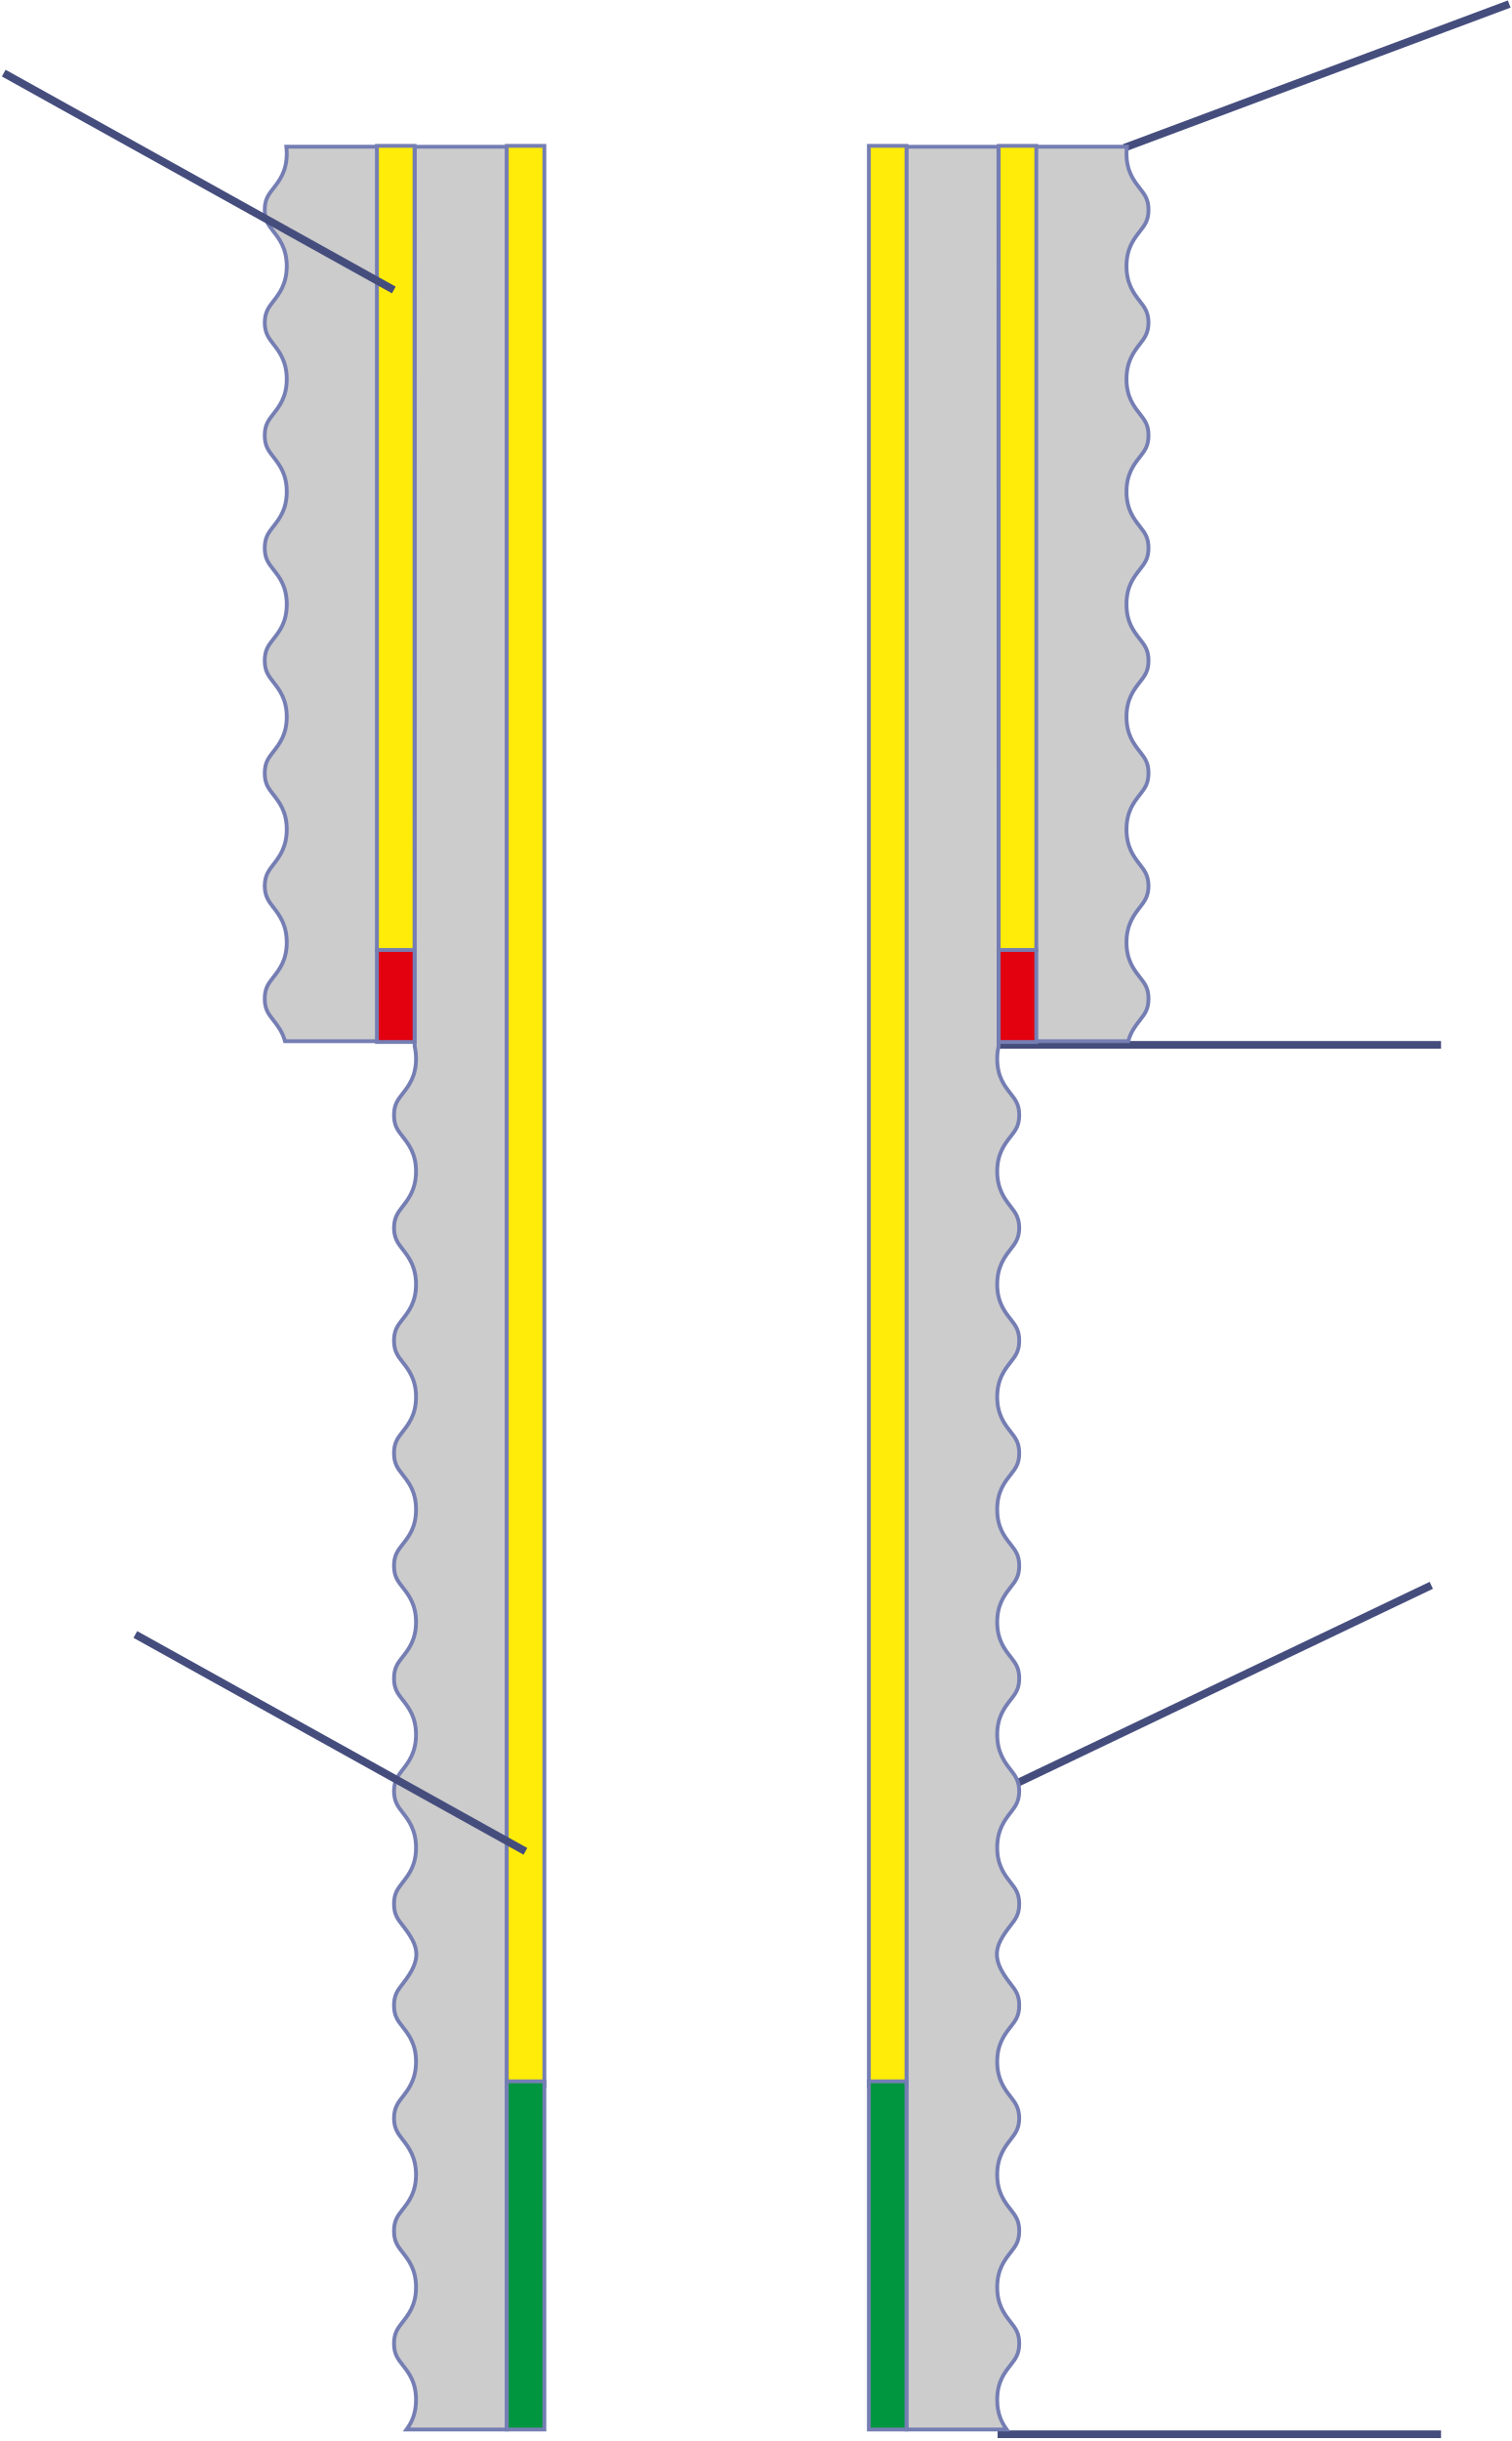
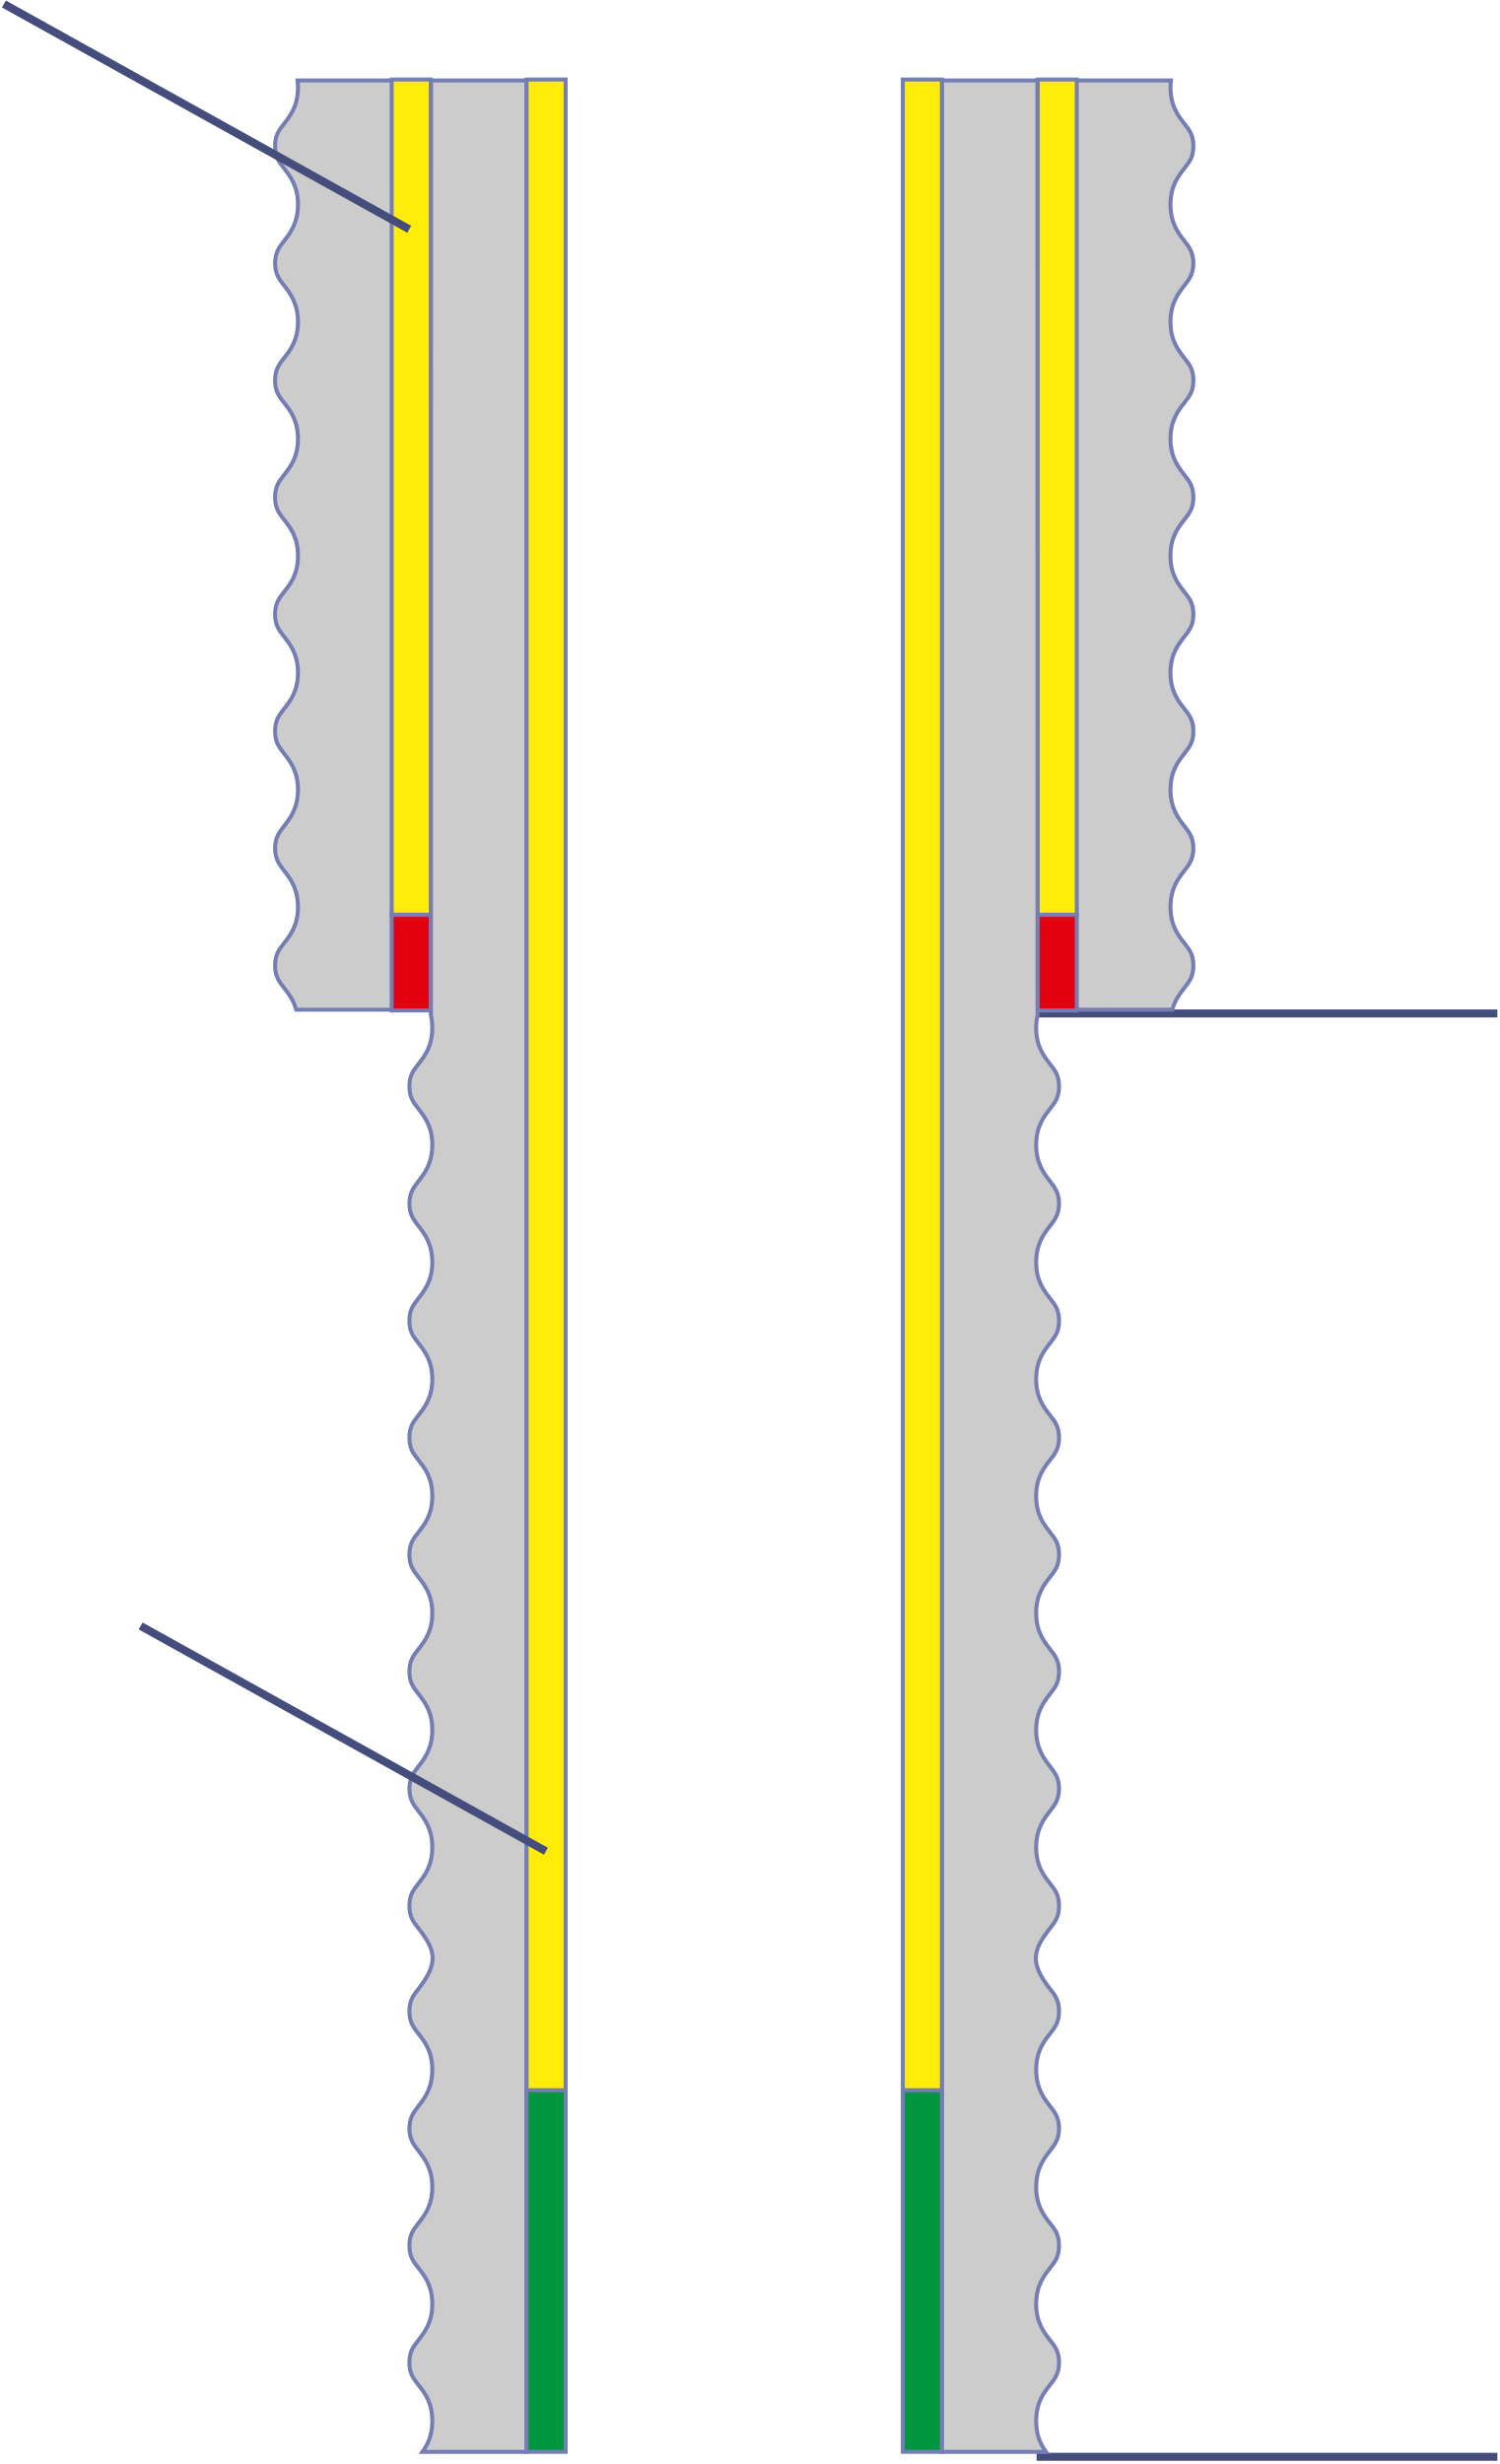
- <svg xmlns="http://www.w3.org/2000/svg" width="394" height="636" viewBox="0 0 394 636" fill="none">
-   <path d="M260 272.241H375.574" stroke="#454D7D" stroke-width="2" stroke-miterlimit="22.926" />
-   <path d="M293 38.511L393.334 1.05" stroke="#454D7D" stroke-width="2" stroke-miterlimit="22.926" />
-   <path d="M260 467.019L373.034 413.051" stroke="#454D7D" stroke-width="2" stroke-miterlimit="22.926" />
-   <path d="M260 634.241H375.574" stroke="#454D7D" stroke-width="2" stroke-miterlimit="22.926" />
-   <path fill-rule="evenodd" clip-rule="evenodd" d="M98.387 38.225V271.284H74.283C73.62 268.845 72.345 267.216 71.257 265.826C69.948 264.15 69 262.94 69 260.216C69 257.491 69.948 256.281 71.257 254.605C72.808 252.626 74.737 250.159 74.737 245.553C74.737 240.949 72.808 238.401 71.257 236.421C69.967 234.773 69.029 233.481 69 230.854V230.803C69.029 228.175 69.967 226.884 71.257 225.236C72.808 223.256 74.737 220.707 74.737 216.102C74.737 211.497 72.808 209.031 71.257 207.052C69.948 205.376 69 204.166 69 201.442C69 198.716 69.948 197.507 71.257 195.832C72.808 193.85 74.737 191.386 74.737 186.78C74.737 182.173 72.808 179.709 71.257 177.728C69.948 176.053 69 174.844 69 172.117C69 169.392 69.948 168.181 71.257 166.507C72.808 164.524 74.737 162.139 74.737 157.455V157.44C74.737 152.756 72.808 150.371 71.257 148.389C69.948 146.715 69 145.504 69 142.778C69 140.052 69.948 138.843 71.257 137.167C72.808 135.186 74.737 132.722 74.737 128.116C74.737 123.509 72.808 121.046 71.257 119.064C69.948 117.388 69 116.179 69 113.453C69 110.729 69.948 109.518 71.257 107.843C72.808 105.864 74.737 103.398 74.737 98.793C74.737 94.187 72.808 91.64 71.257 89.659C69.967 88.012 69.029 86.72 69 84.093V84.041C69.029 81.413 69.967 80.123 71.257 78.474C72.808 76.494 74.737 73.946 74.737 69.342C74.737 64.736 72.808 62.27 71.257 60.29C69.948 58.615 69 57.404 69 54.68C69 51.955 69.948 50.745 71.257 49.07C72.808 47.088 74.737 44.624 74.737 40.018C74.737 39.381 74.7 38.785 74.632 38.225H98.387Z" fill="#CCCCCC" />
-   <path d="M98.387 38.225V271.284H74.283C73.62 268.845 72.345 267.216 71.257 265.826C69.948 264.15 69 262.94 69 260.216C69 257.491 69.948 256.281 71.257 254.605C72.808 252.626 74.737 250.159 74.737 245.553C74.737 240.949 72.808 238.401 71.257 236.421C69.967 234.773 69.029 233.481 69 230.854V230.803C69.029 228.175 69.967 226.884 71.257 225.236C72.808 223.256 74.737 220.707 74.737 216.102C74.737 211.497 72.808 209.031 71.257 207.052C69.948 205.376 69 204.166 69 201.442C69 198.716 69.948 197.507 71.257 195.832C72.808 193.85 74.737 191.386 74.737 186.78C74.737 182.173 72.808 179.709 71.257 177.728C69.948 176.053 69 174.844 69 172.117C69 169.392 69.948 168.181 71.257 166.507C72.808 164.524 74.737 162.139 74.737 157.455V157.44C74.737 152.756 72.808 150.371 71.257 148.389C69.948 146.715 69 145.504 69 142.778C69 140.052 69.948 138.843 71.257 137.167C72.808 135.186 74.737 132.722 74.737 128.116C74.737 123.509 72.808 121.046 71.257 119.064C69.948 117.388 69 116.179 69 113.453C69 110.729 69.948 109.518 71.257 107.843C72.808 105.864 74.737 103.398 74.737 98.793C74.737 94.187 72.808 91.64 71.257 89.659C69.967 88.012 69.029 86.72 69 84.093V84.041C69.029 81.413 69.967 80.123 71.257 78.474C72.808 76.494 74.737 73.946 74.737 69.342C74.737 64.736 72.808 62.27 71.257 60.29C69.948 58.615 69 57.404 69 54.68C69 51.955 69.948 50.745 71.257 49.07C72.808 47.088 74.737 44.624 74.737 40.018C74.737 39.381 74.7 38.785 74.632 38.225H98.387Z" stroke="#757EB3" stroke-miterlimit="22.926" />
-   <path fill-rule="evenodd" clip-rule="evenodd" d="M132.08 38.228V504.636V507.141V633.006H105.958C107.227 631.241 108.43 628.975 108.43 625.277V625.262C108.43 620.578 106.501 618.193 104.951 616.211C103.641 614.537 102.693 613.326 102.693 610.6C102.693 607.874 103.641 606.664 104.951 604.989C106.501 603.008 108.43 600.544 108.43 595.937C108.43 591.331 106.501 588.868 104.951 586.886C103.641 585.211 102.693 584.001 102.693 581.275C102.693 578.551 103.641 577.341 104.951 575.666C106.501 573.686 108.43 571.22 108.43 566.614C108.43 562.009 106.501 559.462 104.951 557.482C103.661 555.834 102.722 554.542 102.693 551.915V551.863C102.722 549.235 103.661 547.944 104.951 546.296C106.501 544.316 108.43 541.768 108.43 537.164C108.43 532.558 106.501 530.091 104.951 528.112C103.641 526.437 102.693 525.226 102.693 522.502C102.693 519.777 103.641 518.566 104.951 516.891C110.062 510.358 109.324 507.273 104.951 501.682C103.641 500.007 102.693 498.796 102.693 496.072C102.693 493.347 103.641 492.137 104.951 490.462C106.501 488.482 108.43 486.016 108.43 481.41C108.43 476.806 106.501 474.258 104.951 472.277C103.661 470.63 102.722 469.338 102.693 466.711V466.659C102.722 464.032 103.661 462.741 104.951 461.092C106.501 459.112 108.43 456.564 108.43 451.959C108.43 447.354 106.501 444.888 104.951 442.908C103.641 441.233 102.693 440.022 102.693 437.298C102.693 434.573 103.641 433.363 104.951 431.688C106.501 429.707 108.43 427.243 108.43 422.637C108.43 418.03 106.501 415.566 104.951 413.585C103.641 411.91 102.693 410.7 102.693 407.973C102.693 405.248 103.641 404.037 104.951 402.363C106.501 400.381 108.43 397.996 108.43 393.311V393.297C108.43 388.613 106.501 386.228 104.951 384.246C103.641 382.571 102.693 381.361 102.693 378.635C102.693 375.908 103.641 374.699 104.951 373.023C106.501 371.042 108.43 368.579 108.43 363.972C108.43 359.365 106.501 356.902 104.951 354.921C103.641 353.245 102.693 352.036 102.693 349.31C102.693 346.586 103.641 345.375 104.951 343.7C106.501 341.721 108.43 339.255 108.43 334.649C108.43 330.044 106.501 327.496 104.951 325.516C103.661 323.869 102.722 322.576 102.693 319.949V319.897C102.722 317.27 103.661 315.979 104.951 314.33C106.501 312.35 108.43 309.803 108.43 305.198C108.43 300.592 106.501 298.126 104.951 296.146C103.641 294.472 102.693 293.261 102.693 290.536C102.693 287.812 103.641 286.601 104.951 284.926C106.501 282.944 108.43 280.481 108.43 275.874C108.43 274.669 108.298 273.611 108.075 272.67L108.106 38.228H132.08Z" fill="#CCCCCC" />
-   <path d="M132.08 38.228V504.636V507.141V633.006H105.958C107.227 631.241 108.43 628.975 108.43 625.277V625.262C108.43 620.578 106.501 618.193 104.951 616.211C103.641 614.537 102.693 613.326 102.693 610.6C102.693 607.874 103.641 606.664 104.951 604.989C106.501 603.008 108.43 600.544 108.43 595.937C108.43 591.331 106.501 588.868 104.951 586.886C103.641 585.211 102.693 584.001 102.693 581.275C102.693 578.551 103.641 577.341 104.951 575.666C106.501 573.686 108.43 571.22 108.43 566.614C108.43 562.009 106.501 559.462 104.951 557.482C103.661 555.834 102.722 554.542 102.693 551.915V551.863C102.722 549.235 103.661 547.944 104.951 546.296C106.501 544.316 108.43 541.768 108.43 537.164C108.43 532.558 106.501 530.091 104.951 528.112C103.641 526.437 102.693 525.226 102.693 522.502C102.693 519.777 103.641 518.566 104.951 516.891C110.062 510.358 109.324 507.273 104.951 501.682C103.641 500.007 102.693 498.796 102.693 496.072C102.693 493.347 103.641 492.137 104.951 490.462C106.501 488.482 108.43 486.016 108.43 481.41C108.43 476.806 106.501 474.258 104.951 472.277C103.661 470.63 102.722 469.338 102.693 466.711V466.659C102.722 464.032 103.661 462.741 104.951 461.092C106.501 459.112 108.43 456.564 108.43 451.959C108.43 447.354 106.501 444.888 104.951 442.908C103.641 441.233 102.693 440.022 102.693 437.298C102.693 434.573 103.641 433.363 104.951 431.688C106.501 429.707 108.43 427.243 108.43 422.637C108.43 418.03 106.501 415.566 104.951 413.585C103.641 411.91 102.693 410.7 102.693 407.973C102.693 405.248 103.641 404.037 104.951 402.363C106.501 400.381 108.43 397.996 108.43 393.311V393.297C108.43 388.613 106.501 386.228 104.951 384.246C103.641 382.571 102.693 381.361 102.693 378.635C102.693 375.908 103.641 374.699 104.951 373.023C106.501 371.042 108.43 368.579 108.43 363.972C108.43 359.365 106.501 356.902 104.951 354.921C103.641 353.245 102.693 352.036 102.693 349.31C102.693 346.586 103.641 345.375 104.951 343.7C106.501 341.721 108.43 339.255 108.43 334.649C108.43 330.044 106.501 327.496 104.951 325.516C103.661 323.869 102.722 322.576 102.693 319.949V319.897C102.722 317.27 103.661 315.979 104.951 314.33C106.501 312.35 108.43 309.803 108.43 305.198C108.43 300.592 106.501 298.126 104.951 296.146C103.641 294.472 102.693 293.261 102.693 290.536C102.693 287.812 103.641 286.601 104.951 284.926C106.501 282.944 108.43 280.481 108.43 275.874C108.43 274.669 108.298 273.611 108.075 272.67L108.106 38.228H132.08Z" stroke="#757EB3" stroke-miterlimit="22.926" />
-   <path fill-rule="evenodd" clip-rule="evenodd" d="M98.243 247.517H108.039V38.002H98.243V247.517Z" fill="#FFEC08" />
-   <path d="M98.243 247.517H108.039V38.002H98.243V247.517Z" stroke="#757EB3" stroke-miterlimit="22.926" />
-   <path fill-rule="evenodd" clip-rule="evenodd" d="M98.243 247.517H108.039V271.492H98.243V247.517Z" fill="#E3000F" />
-   <path d="M98.243 247.517H108.039V271.492H98.243V247.517Z" stroke="#757EB3" stroke-miterlimit="22.926" />
-   <path fill-rule="evenodd" clip-rule="evenodd" d="M132.081 543.473H141.877V38H132.081V543.473Z" fill="#FFEC08" />
-   <path d="M132.081 543.473H141.877V38H132.081V543.473Z" stroke="#757EB3" stroke-miterlimit="22.926" />
-   <path fill-rule="evenodd" clip-rule="evenodd" d="M132.081 542.293H141.877V633.006H132.081V542.293Z" fill="#00963F" />
-   <path d="M132.081 542.293H141.877V633.006H132.081V542.293Z" stroke="#757EB3" stroke-miterlimit="22.926" />
-   <path fill-rule="evenodd" clip-rule="evenodd" d="M269.939 38.225V271.284H294.044C294.707 268.845 295.981 267.216 297.069 265.826C298.379 264.15 299.327 262.94 299.327 260.216C299.327 257.491 298.379 256.281 297.069 254.605C295.519 252.626 293.59 250.159 293.59 245.553C293.59 240.949 295.519 238.401 297.069 236.421C298.359 234.773 299.298 233.481 299.327 230.854V230.803C299.298 228.175 298.359 226.884 297.069 225.236C295.519 223.256 293.59 220.707 293.59 216.102C293.59 211.497 295.519 209.031 297.069 207.052C298.379 205.376 299.327 204.166 299.327 201.442C299.327 198.716 298.379 197.507 297.069 195.832C295.519 193.85 293.59 191.386 293.59 186.78C293.59 182.173 295.519 179.709 297.069 177.728C298.379 176.053 299.327 174.844 299.327 172.117C299.327 169.392 298.379 168.181 297.069 166.507C295.519 164.524 293.59 162.139 293.59 157.455V157.44C293.59 152.756 295.519 150.371 297.069 148.389C298.379 146.715 299.327 145.504 299.327 142.778C299.327 140.052 298.379 138.843 297.069 137.167C295.519 135.186 293.59 132.722 293.59 128.116C293.59 123.509 295.519 121.046 297.069 119.064C298.379 117.388 299.327 116.179 299.327 113.453C299.327 110.729 298.379 109.518 297.069 107.843C295.519 105.864 293.59 103.398 293.59 98.793C293.59 94.187 295.519 91.64 297.069 89.659C298.359 88.012 299.298 86.72 299.327 84.093V84.041C299.298 81.413 298.359 80.123 297.069 78.474C295.519 76.494 293.59 73.946 293.59 69.342C293.59 64.736 295.519 62.27 297.069 60.29C298.379 58.615 299.327 57.404 299.327 54.68C299.327 51.955 298.379 50.745 297.069 49.07C295.519 47.088 293.59 44.624 293.59 40.018C293.59 39.381 293.627 38.785 293.695 38.225H269.939Z" fill="#CCCCCC" />
-   <path d="M269.939 38.225V271.284H294.044C294.707 268.845 295.981 267.216 297.069 265.826C298.379 264.15 299.327 262.94 299.327 260.216C299.327 257.491 298.379 256.281 297.069 254.605C295.519 252.626 293.59 250.159 293.59 245.553C293.59 240.949 295.519 238.401 297.069 236.421C298.359 234.773 299.298 233.481 299.327 230.854V230.803C299.298 228.175 298.359 226.884 297.069 225.236C295.519 223.256 293.59 220.707 293.59 216.102C293.59 211.497 295.519 209.031 297.069 207.052C298.379 205.376 299.327 204.166 299.327 201.442C299.327 198.716 298.379 197.507 297.069 195.832C295.519 193.85 293.59 191.386 293.59 186.78C293.59 182.173 295.519 179.709 297.069 177.728C298.379 176.053 299.327 174.844 299.327 172.117C299.327 169.392 298.379 168.181 297.069 166.507C295.519 164.524 293.59 162.139 293.59 157.455V157.44C293.59 152.756 295.519 150.371 297.069 148.389C298.379 146.715 299.327 145.504 299.327 142.778C299.327 140.052 298.379 138.843 297.069 137.167C295.519 135.186 293.59 132.722 293.59 128.116C293.59 123.509 295.519 121.046 297.069 119.064C298.379 117.388 299.327 116.179 299.327 113.453C299.327 110.729 298.379 109.518 297.069 107.843C295.519 105.864 293.59 103.398 293.59 98.793C293.59 94.187 295.519 91.64 297.069 89.659C298.359 88.012 299.298 86.72 299.327 84.093V84.041C299.298 81.413 298.359 80.123 297.069 78.474C295.519 76.494 293.59 73.946 293.59 69.342C293.59 64.736 295.519 62.27 297.069 60.29C298.379 58.615 299.327 57.404 299.327 54.68C299.327 51.955 298.379 50.745 297.069 49.07C295.519 47.088 293.59 44.624 293.59 40.018C293.59 39.381 293.627 38.785 293.695 38.225H269.939Z" stroke="#757EB3" stroke-miterlimit="22.926" />
-   <path fill-rule="evenodd" clip-rule="evenodd" d="M236.246 38.228V504.636V507.141V633.006H262.368C261.099 631.241 259.897 628.975 259.897 625.277V625.262C259.897 620.578 261.826 618.193 263.376 616.211C264.686 614.537 265.633 613.326 265.633 610.6C265.633 607.874 264.686 606.664 263.376 604.989C261.826 603.008 259.897 600.544 259.897 595.937C259.897 591.331 261.826 588.868 263.376 586.886C264.686 585.211 265.633 584.001 265.633 581.275C265.633 578.551 264.686 577.341 263.376 575.666C261.826 573.686 259.897 571.22 259.897 566.614C259.897 562.009 261.826 559.462 263.376 557.482C264.666 555.834 265.604 554.542 265.633 551.915V551.863C265.604 549.235 264.666 547.944 263.376 546.296C261.826 544.316 259.897 541.768 259.897 537.164C259.897 532.558 261.826 530.091 263.376 528.112C264.686 526.437 265.633 525.226 265.633 522.502C265.633 519.777 264.686 518.566 263.376 516.891C258.265 510.358 259.002 507.273 263.376 501.682C264.686 500.007 265.633 498.796 265.633 496.072C265.633 493.347 264.686 492.137 263.376 490.462C261.826 488.482 259.897 486.016 259.897 481.41C259.897 476.806 261.826 474.258 263.376 472.277C264.666 470.63 265.604 469.338 265.633 466.711V466.659C265.604 464.032 264.666 462.741 263.376 461.092C261.826 459.112 259.897 456.564 259.897 451.959C259.897 447.354 261.826 444.888 263.376 442.908C264.686 441.233 265.633 440.022 265.633 437.298C265.633 434.573 264.686 433.363 263.376 431.688C261.826 429.707 259.897 427.243 259.897 422.637C259.897 418.03 261.826 415.566 263.376 413.585C264.686 411.91 265.633 410.7 265.633 407.973C265.633 405.248 264.686 404.037 263.376 402.363C261.826 400.381 259.897 397.996 259.897 393.311V393.297C259.897 388.613 261.826 386.228 263.376 384.246C264.686 382.571 265.633 381.361 265.633 378.635C265.633 375.908 264.686 374.699 263.376 373.023C261.826 371.042 259.897 368.579 259.897 363.972C259.897 359.365 261.826 356.902 263.376 354.921C264.686 353.245 265.633 352.036 265.633 349.31C265.633 346.586 264.686 345.375 263.376 343.7C261.826 341.721 259.897 339.255 259.897 334.649C259.897 330.044 261.826 327.496 263.376 325.516C264.666 323.869 265.604 322.576 265.633 319.949V319.897C265.604 317.27 264.666 315.979 263.376 314.33C261.826 312.35 259.897 309.803 259.897 305.198C259.897 300.592 261.826 298.126 263.376 296.146C264.686 294.472 265.633 293.261 265.633 290.536C265.633 287.812 264.686 286.601 263.376 284.926C261.826 282.944 259.897 280.481 259.897 275.874C259.897 274.669 260.029 273.611 260.252 272.67L260.22 38.228H236.246Z" fill="#CCCCCC" />
-   <path d="M236.246 38.228V504.636V507.141V633.006H262.368C261.099 631.241 259.897 628.975 259.897 625.277V625.262C259.897 620.578 261.826 618.193 263.376 616.211C264.686 614.537 265.633 613.326 265.633 610.6C265.633 607.874 264.686 606.664 263.376 604.989C261.826 603.008 259.897 600.544 259.897 595.937C259.897 591.331 261.826 588.868 263.376 586.886C264.686 585.211 265.633 584.001 265.633 581.275C265.633 578.551 264.686 577.341 263.376 575.666C261.826 573.686 259.897 571.22 259.897 566.614C259.897 562.009 261.826 559.462 263.376 557.482C264.666 555.834 265.604 554.542 265.633 551.915V551.863C265.604 549.235 264.666 547.944 263.376 546.296C261.826 544.316 259.897 541.768 259.897 537.164C259.897 532.558 261.826 530.091 263.376 528.112C264.686 526.437 265.633 525.226 265.633 522.502C265.633 519.777 264.686 518.566 263.376 516.891C258.265 510.358 259.002 507.273 263.376 501.682C264.686 500.007 265.633 498.796 265.633 496.072C265.633 493.347 264.686 492.137 263.376 490.462C261.826 488.482 259.897 486.016 259.897 481.41C259.897 476.806 261.826 474.258 263.376 472.277C264.666 470.63 265.604 469.338 265.633 466.711V466.659C265.604 464.032 264.666 462.741 263.376 461.092C261.826 459.112 259.897 456.564 259.897 451.959C259.897 447.354 261.826 444.888 263.376 442.908C264.686 441.233 265.633 440.022 265.633 437.298C265.633 434.573 264.686 433.363 263.376 431.688C261.826 429.707 259.897 427.243 259.897 422.637C259.897 418.03 261.826 415.566 263.376 413.585C264.686 411.91 265.633 410.7 265.633 407.973C265.633 405.248 264.686 404.037 263.376 402.363C261.826 400.381 259.897 397.996 259.897 393.311V393.297C259.897 388.613 261.826 386.228 263.376 384.246C264.686 382.571 265.633 381.361 265.633 378.635C265.633 375.908 264.686 374.699 263.376 373.023C261.826 371.042 259.897 368.579 259.897 363.972C259.897 359.365 261.826 356.902 263.376 354.921C264.686 353.245 265.633 352.036 265.633 349.31C265.633 346.586 264.686 345.375 263.376 343.7C261.826 341.721 259.897 339.255 259.897 334.649C259.897 330.044 261.826 327.496 263.376 325.516C264.666 323.869 265.604 322.576 265.633 319.949V319.897C265.604 317.27 264.666 315.979 263.376 314.33C261.826 312.35 259.897 309.803 259.897 305.198C259.897 300.592 261.826 298.126 263.376 296.146C264.686 294.472 265.633 293.261 265.633 290.536C265.633 287.812 264.686 286.601 263.376 284.926C261.826 282.944 259.897 280.481 259.897 275.874C259.897 274.669 260.029 273.611 260.252 272.67L260.22 38.228H236.246Z" stroke="#757EB3" stroke-miterlimit="22.926" />
-   <path fill-rule="evenodd" clip-rule="evenodd" d="M270.083 247.517H260.287V38.002H270.083V247.517Z" fill="#FFEC08" />
-   <path d="M270.083 247.517H260.287V38.002H270.083V247.517Z" stroke="#757EB3" stroke-miterlimit="22.926" />
-   <path fill-rule="evenodd" clip-rule="evenodd" d="M270.083 247.517H260.287V271.492H270.083V247.517Z" fill="#E3000F" />
-   <path d="M270.083 247.517H260.287V271.492H270.083V247.517Z" stroke="#757EB3" stroke-miterlimit="22.926" />
-   <path fill-rule="evenodd" clip-rule="evenodd" d="M236.247 543.473H226.451V38H236.247V543.473Z" fill="#FFEC08" />
-   <path d="M236.247 543.473H226.451V38H236.247V543.473Z" stroke="#757EB3" stroke-miterlimit="22.926" />
-   <path fill-rule="evenodd" clip-rule="evenodd" d="M236.247 542.293H226.451V633.006H236.247V542.293Z" fill="#00963F" />
-   <path d="M236.247 542.293H226.451V633.006H236.247V542.293Z" stroke="#757EB3" stroke-miterlimit="22.926" />
-   <path d="M0.976 19.051L102.636 75.554" stroke="#454D7D" stroke-width="2" stroke-miterlimit="22.926" />
-   <path d="M35.274 425.861L136.935 482.365" stroke="#454D7D" stroke-width="2" stroke-miterlimit="22.926" />
+ <svg xmlns="http://www.w3.org/2000/svg" width="376" height="618" viewBox="0 0 376 618" fill="none">
+   <path d="M260 254.191H375.574" stroke="#454D7D" stroke-width="2" stroke-miterlimit="22.926" />
+   <path d="M260 616.191H375.574" stroke="#454D7D" stroke-width="2" stroke-miterlimit="22.926" />
+   <path fill-rule="evenodd" clip-rule="evenodd" d="M98.387 20.175V253.234H74.283C73.62 250.795 72.345 249.166 71.257 247.776C69.948 246.101 69 244.89 69 242.166C69 239.441 69.948 238.231 71.257 236.555C72.808 234.576 74.737 232.109 74.737 227.503C74.737 222.899 72.808 220.351 71.257 218.371C69.967 216.723 69.029 215.432 69 212.804V212.753C69.029 210.126 69.967 208.834 71.257 207.186C72.808 205.206 74.737 202.657 74.737 198.053C74.737 193.447 72.808 190.981 71.257 189.002C69.948 187.327 69 186.116 69 183.392C69 180.666 69.948 179.457 71.257 177.782C72.808 175.8 74.737 173.336 74.737 168.73C74.737 164.124 72.808 161.659 71.257 159.679C69.948 158.003 69 156.794 69 154.067C69 151.342 69.948 150.131 71.257 148.457C72.808 146.474 74.737 144.09 74.737 139.405V139.391C74.737 134.707 72.808 132.322 71.257 130.339C69.948 128.665 69 127.454 69 124.729C69 122.002 69.948 120.793 71.257 119.117C72.808 117.136 74.737 114.672 74.737 110.066C74.737 105.459 72.808 102.996 71.257 101.014C69.948 99.339 69 98.129 69 95.404C69 92.68 69.948 91.469 71.257 89.793C72.808 87.814 74.737 85.348 74.737 80.743C74.737 76.137 72.808 73.59 71.257 71.61C69.967 69.962 69.029 68.67 69 66.043V65.991C69.029 63.364 69.967 62.073 71.257 60.424C72.808 58.444 74.737 55.897 74.737 51.292C74.737 46.686 72.808 44.22 71.257 42.24C69.948 40.565 69 39.355 69 36.63C69 33.906 69.948 32.695 71.257 31.02C72.808 29.038 74.737 26.574 74.737 21.968C74.737 21.331 74.7 20.735 74.632 20.175H98.387Z" fill="#CCCCCC" />
+   <path d="M98.387 20.175V253.234H74.283C73.62 250.795 72.345 249.166 71.257 247.776C69.948 246.101 69 244.89 69 242.166C69 239.441 69.948 238.231 71.257 236.555C72.808 234.576 74.737 232.109 74.737 227.503C74.737 222.899 72.808 220.351 71.257 218.371C69.967 216.723 69.029 215.432 69 212.804V212.753C69.029 210.126 69.967 208.834 71.257 207.186C72.808 205.206 74.737 202.657 74.737 198.053C74.737 193.447 72.808 190.981 71.257 189.002C69.948 187.327 69 186.116 69 183.392C69 180.666 69.948 179.457 71.257 177.782C72.808 175.8 74.737 173.336 74.737 168.73C74.737 164.124 72.808 161.659 71.257 159.679C69.948 158.003 69 156.794 69 154.067C69 151.342 69.948 150.131 71.257 148.457C72.808 146.474 74.737 144.09 74.737 139.405V139.391C74.737 134.707 72.808 132.322 71.257 130.339C69.948 128.665 69 127.454 69 124.729C69 122.002 69.948 120.793 71.257 119.117C72.808 117.136 74.737 114.672 74.737 110.066C74.737 105.459 72.808 102.996 71.257 101.014C69.948 99.339 69 98.129 69 95.404C69 92.68 69.948 91.469 71.257 89.793C72.808 87.814 74.737 85.348 74.737 80.743C74.737 76.137 72.808 73.59 71.257 71.61C69.967 69.962 69.029 68.67 69 66.043V65.991C69.029 63.364 69.967 62.073 71.257 60.424C72.808 58.444 74.737 55.897 74.737 51.292C74.737 46.686 72.808 44.22 71.257 42.24C69.948 40.565 69 39.355 69 36.63C69 33.906 69.948 32.695 71.257 31.02C72.808 29.038 74.737 26.574 74.737 21.968C74.737 21.331 74.7 20.735 74.632 20.175H98.387Z" stroke="#757EB3" stroke-miterlimit="22.926" />
+   <path fill-rule="evenodd" clip-rule="evenodd" d="M132.08 20.179V486.586V489.091V614.956H105.958C107.227 613.191 108.43 610.925 108.43 607.227V607.212C108.43 602.529 106.501 600.143 104.951 598.161C103.641 596.487 102.693 595.276 102.693 592.55C102.693 589.824 103.641 588.615 104.951 586.939C106.501 584.958 108.43 582.494 108.43 577.888C108.43 573.281 106.501 570.818 104.951 568.836C103.641 567.161 102.693 565.952 102.693 563.225C102.693 560.502 103.641 559.291 104.951 557.616C106.501 555.636 108.43 553.17 108.43 548.565C108.43 543.959 106.501 541.412 104.951 539.432C103.661 537.784 102.722 536.492 102.693 533.865V533.813C102.722 531.186 103.661 529.894 104.951 528.246C106.501 526.266 108.43 523.718 108.43 519.114C108.43 514.508 106.501 512.041 104.951 510.062C103.641 508.387 102.693 507.176 102.693 504.452C102.693 501.727 103.641 500.517 104.951 498.842C110.062 492.308 109.324 489.223 104.951 483.632C103.641 481.957 102.693 480.747 102.693 478.022C102.693 475.298 103.641 474.087 104.951 472.412C106.501 470.433 108.43 467.966 108.43 463.36C108.43 458.756 106.501 456.208 104.951 454.228C103.661 452.58 102.722 451.288 102.693 448.661V448.609C102.722 445.982 103.661 444.691 104.951 443.043C106.501 441.062 108.43 438.514 108.43 433.909C108.43 429.304 106.501 426.838 104.951 424.858C103.641 423.183 102.693 421.973 102.693 419.248C102.693 416.523 103.641 415.313 104.951 413.639C106.501 411.657 108.43 409.193 108.43 404.587C108.43 399.98 106.501 397.516 104.951 395.535C103.641 393.86 102.693 392.65 102.693 389.924C102.693 387.198 103.641 385.987 104.951 384.314C106.501 382.331 108.43 379.946 108.43 375.262V375.247C108.43 370.563 106.501 368.178 104.951 366.196C103.641 364.522 102.693 363.311 102.693 360.585C102.693 357.859 103.641 356.649 104.951 354.974C106.501 352.992 108.43 350.529 108.43 345.922C108.43 341.315 106.501 338.852 104.951 336.871C103.641 335.195 102.693 333.986 102.693 331.26C102.693 328.536 103.641 327.326 104.951 325.65C106.501 323.671 108.43 321.205 108.43 316.599C108.43 311.994 106.501 309.447 104.951 307.466C103.661 305.819 102.722 304.527 102.693 301.899V301.848C102.722 299.22 103.661 297.93 104.951 296.28C106.501 294.3 108.43 291.753 108.43 287.148C108.43 282.543 106.501 280.076 104.951 278.097C103.641 276.422 102.693 275.211 102.693 272.487C102.693 269.762 103.641 268.551 104.951 266.876C106.501 264.895 108.43 262.431 108.43 257.825C108.43 256.619 108.298 255.562 108.075 254.62L108.106 20.179H132.08Z" fill="#CCCCCC" />
+   <path d="M132.08 20.179V486.586V489.091V614.956H105.958C107.227 613.191 108.43 610.925 108.43 607.227V607.212C108.43 602.529 106.501 600.143 104.951 598.161C103.641 596.487 102.693 595.276 102.693 592.55C102.693 589.824 103.641 588.615 104.951 586.939C106.501 584.958 108.43 582.494 108.43 577.888C108.43 573.281 106.501 570.818 104.951 568.836C103.641 567.161 102.693 565.952 102.693 563.225C102.693 560.502 103.641 559.291 104.951 557.616C106.501 555.636 108.43 553.17 108.43 548.565C108.43 543.959 106.501 541.412 104.951 539.432C103.661 537.784 102.722 536.492 102.693 533.865V533.813C102.722 531.186 103.661 529.894 104.951 528.246C106.501 526.266 108.43 523.718 108.43 519.114C108.43 514.508 106.501 512.041 104.951 510.062C103.641 508.387 102.693 507.176 102.693 504.452C102.693 501.727 103.641 500.517 104.951 498.842C110.062 492.308 109.324 489.223 104.951 483.632C103.641 481.957 102.693 480.747 102.693 478.022C102.693 475.298 103.641 474.087 104.951 472.412C106.501 470.433 108.43 467.966 108.43 463.36C108.43 458.756 106.501 456.208 104.951 454.228C103.661 452.58 102.722 451.288 102.693 448.661V448.609C102.722 445.982 103.661 444.691 104.951 443.043C106.501 441.062 108.43 438.514 108.43 433.909C108.43 429.304 106.501 426.838 104.951 424.858C103.641 423.183 102.693 421.973 102.693 419.248C102.693 416.523 103.641 415.313 104.951 413.639C106.501 411.657 108.43 409.193 108.43 404.587C108.43 399.98 106.501 397.516 104.951 395.535C103.641 393.86 102.693 392.65 102.693 389.924C102.693 387.198 103.641 385.987 104.951 384.314C106.501 382.331 108.43 379.946 108.43 375.262V375.247C108.43 370.563 106.501 368.178 104.951 366.196C103.641 364.522 102.693 363.311 102.693 360.585C102.693 357.859 103.641 356.649 104.951 354.974C106.501 352.992 108.43 350.529 108.43 345.922C108.43 341.315 106.501 338.852 104.951 336.871C103.641 335.195 102.693 333.986 102.693 331.26C102.693 328.536 103.641 327.326 104.951 325.65C106.501 323.671 108.43 321.205 108.43 316.599C108.43 311.994 106.501 309.447 104.951 307.466C103.661 305.819 102.722 304.527 102.693 301.899V301.848C102.722 299.22 103.661 297.93 104.951 296.28C106.501 294.3 108.43 291.753 108.43 287.148C108.43 282.543 106.501 280.076 104.951 278.097C103.641 276.422 102.693 275.211 102.693 272.487C102.693 269.762 103.641 268.551 104.951 266.876C106.501 264.895 108.43 262.431 108.43 257.825C108.43 256.619 108.298 255.562 108.075 254.62L108.106 20.179H132.08Z" stroke="#757EB3" stroke-miterlimit="22.926" />
+   <path fill-rule="evenodd" clip-rule="evenodd" d="M98.243 229.467H108.039V19.952H98.243V229.467Z" fill="#FFEC08" />
+   <path d="M98.243 229.467H108.039V19.952H98.243V229.467Z" stroke="#757EB3" stroke-miterlimit="22.926" />
+   <path fill-rule="evenodd" clip-rule="evenodd" d="M98.243 229.468H108.039V253.442H98.243V229.468Z" fill="#E3000F" />
+   <path d="M98.243 229.468H108.039V253.442H98.243V229.468Z" stroke="#757EB3" stroke-miterlimit="22.926" />
+   <path fill-rule="evenodd" clip-rule="evenodd" d="M132.081 525.423H141.877V19.95H132.081V525.423Z" fill="#FFEC08" />
+   <path d="M132.081 525.423H141.877V19.95H132.081V525.423Z" stroke="#757EB3" stroke-miterlimit="22.926" />
+   <path fill-rule="evenodd" clip-rule="evenodd" d="M132.081 524.243H141.877V614.956H132.081V524.243Z" fill="#00963F" />
+   <path d="M132.081 524.243H141.877V614.956H132.081V524.243Z" stroke="#757EB3" stroke-miterlimit="22.926" />
+   <path fill-rule="evenodd" clip-rule="evenodd" d="M269.939 20.175V253.234H294.044C294.707 250.795 295.981 249.166 297.069 247.776C298.379 246.101 299.327 244.89 299.327 242.166C299.327 239.441 298.379 238.231 297.069 236.555C295.519 234.576 293.59 232.109 293.59 227.503C293.59 222.899 295.519 220.351 297.069 218.371C298.359 216.723 299.298 215.432 299.327 212.804V212.753C299.298 210.126 298.359 208.834 297.069 207.186C295.519 205.206 293.59 202.657 293.59 198.053C293.59 193.447 295.519 190.981 297.069 189.002C298.379 187.327 299.327 186.116 299.327 183.392C299.327 180.666 298.379 179.457 297.069 177.782C295.519 175.8 293.59 173.336 293.59 168.73C293.59 164.124 295.519 161.659 297.069 159.679C298.379 158.003 299.327 156.794 299.327 154.067C299.327 151.342 298.379 150.131 297.069 148.457C295.519 146.474 293.59 144.09 293.59 139.405V139.391C293.59 134.707 295.519 132.322 297.069 130.339C298.379 128.665 299.327 127.454 299.327 124.729C299.327 122.002 298.379 120.793 297.069 119.117C295.519 117.136 293.59 114.672 293.59 110.066C293.59 105.459 295.519 102.996 297.069 101.014C298.379 99.339 299.327 98.129 299.327 95.404C299.327 92.68 298.379 91.469 297.069 89.793C295.519 87.814 293.59 85.348 293.59 80.743C293.59 76.137 295.519 73.59 297.069 71.61C298.359 69.962 299.298 68.67 299.327 66.043V65.991C299.298 63.364 298.359 62.073 297.069 60.424C295.519 58.444 293.59 55.897 293.59 51.292C293.59 46.686 295.519 44.22 297.069 42.24C298.379 40.565 299.327 39.355 299.327 36.63C299.327 33.906 298.379 32.695 297.069 31.02C295.519 29.038 293.59 26.574 293.59 21.968C293.59 21.331 293.627 20.735 293.695 20.175H269.939Z" fill="#CCCCCC" />
+   <path d="M269.939 20.175V253.234H294.044C294.707 250.795 295.981 249.166 297.069 247.776C298.379 246.101 299.327 244.89 299.327 242.166C299.327 239.441 298.379 238.231 297.069 236.555C295.519 234.576 293.59 232.109 293.59 227.503C293.59 222.899 295.519 220.351 297.069 218.371C298.359 216.723 299.298 215.432 299.327 212.804V212.753C299.298 210.126 298.359 208.834 297.069 207.186C295.519 205.206 293.59 202.657 293.59 198.053C293.59 193.447 295.519 190.981 297.069 189.002C298.379 187.327 299.327 186.116 299.327 183.392C299.327 180.666 298.379 179.457 297.069 177.782C295.519 175.8 293.59 173.336 293.59 168.73C293.59 164.124 295.519 161.659 297.069 159.679C298.379 158.003 299.327 156.794 299.327 154.067C299.327 151.342 298.379 150.131 297.069 148.457C295.519 146.474 293.59 144.09 293.59 139.405V139.391C293.59 134.707 295.519 132.322 297.069 130.339C298.379 128.665 299.327 127.454 299.327 124.729C299.327 122.002 298.379 120.793 297.069 119.117C295.519 117.136 293.59 114.672 293.59 110.066C293.59 105.459 295.519 102.996 297.069 101.014C298.379 99.339 299.327 98.129 299.327 95.404C299.327 92.68 298.379 91.469 297.069 89.793C295.519 87.814 293.59 85.348 293.59 80.743C293.59 76.137 295.519 73.59 297.069 71.61C298.359 69.962 299.298 68.67 299.327 66.043V65.991C299.298 63.364 298.359 62.073 297.069 60.424C295.519 58.444 293.59 55.897 293.59 51.292C293.59 46.686 295.519 44.22 297.069 42.24C298.379 40.565 299.327 39.355 299.327 36.63C299.327 33.906 298.379 32.695 297.069 31.02C295.519 29.038 293.59 26.574 293.59 21.968C293.59 21.331 293.627 20.735 293.695 20.175H269.939Z" stroke="#757EB3" stroke-miterlimit="22.926" />
+   <path fill-rule="evenodd" clip-rule="evenodd" d="M236.246 20.179V486.586V489.091V614.956H262.368C261.099 613.191 259.897 610.925 259.897 607.227V607.212C259.897 602.529 261.826 600.143 263.376 598.161C264.686 596.487 265.633 595.276 265.633 592.55C265.633 589.824 264.686 588.615 263.376 586.939C261.826 584.958 259.897 582.494 259.897 577.888C259.897 573.281 261.826 570.818 263.376 568.836C264.686 567.161 265.633 565.952 265.633 563.225C265.633 560.502 264.686 559.291 263.376 557.616C261.826 555.636 259.897 553.17 259.897 548.565C259.897 543.959 261.826 541.412 263.376 539.432C264.666 537.784 265.604 536.492 265.633 533.865V533.813C265.604 531.186 264.666 529.894 263.376 528.246C261.826 526.266 259.897 523.718 259.897 519.114C259.897 514.508 261.826 512.041 263.376 510.062C264.686 508.387 265.633 507.176 265.633 504.452C265.633 501.727 264.686 500.517 263.376 498.842C258.265 492.308 259.002 489.223 263.376 483.632C264.686 481.957 265.633 480.747 265.633 478.022C265.633 475.298 264.686 474.087 263.376 472.412C261.826 470.433 259.897 467.966 259.897 463.36C259.897 458.756 261.826 456.208 263.376 454.228C264.666 452.58 265.604 451.288 265.633 448.661V448.609C265.604 445.982 264.666 444.691 263.376 443.043C261.826 441.062 259.897 438.514 259.897 433.909C259.897 429.304 261.826 426.838 263.376 424.858C264.686 423.183 265.633 421.973 265.633 419.248C265.633 416.523 264.686 415.313 263.376 413.639C261.826 411.657 259.897 409.193 259.897 404.587C259.897 399.98 261.826 397.516 263.376 395.535C264.686 393.86 265.633 392.65 265.633 389.924C265.633 387.198 264.686 385.987 263.376 384.314C261.826 382.331 259.897 379.946 259.897 375.262V375.247C259.897 370.563 261.826 368.178 263.376 366.196C264.686 364.522 265.633 363.311 265.633 360.585C265.633 357.859 264.686 356.649 263.376 354.974C261.826 352.992 259.897 350.529 259.897 345.922C259.897 341.315 261.826 338.852 263.376 336.871C264.686 335.195 265.633 333.986 265.633 331.26C265.633 328.536 264.686 327.326 263.376 325.65C261.826 323.671 259.897 321.205 259.897 316.599C259.897 311.994 261.826 309.447 263.376 307.466C264.666 305.819 265.604 304.527 265.633 301.899V301.848C265.604 299.22 264.666 297.93 263.376 296.28C261.826 294.3 259.897 291.753 259.897 287.148C259.897 282.543 261.826 280.076 263.376 278.097C264.686 276.422 265.633 275.211 265.633 272.487C265.633 269.762 264.686 268.551 263.376 266.876C261.826 264.895 259.897 262.431 259.897 257.825C259.897 256.619 260.029 255.562 260.252 254.62L260.22 20.179H236.246Z" fill="#CCCCCC" />
+   <path d="M236.246 20.179V486.586V489.091V614.956H262.368C261.099 613.191 259.897 610.925 259.897 607.227V607.212C259.897 602.529 261.826 600.143 263.376 598.161C264.686 596.487 265.633 595.276 265.633 592.55C265.633 589.824 264.686 588.615 263.376 586.939C261.826 584.958 259.897 582.494 259.897 577.888C259.897 573.281 261.826 570.818 263.376 568.836C264.686 567.161 265.633 565.952 265.633 563.225C265.633 560.502 264.686 559.291 263.376 557.616C261.826 555.636 259.897 553.17 259.897 548.565C259.897 543.959 261.826 541.412 263.376 539.432C264.666 537.784 265.604 536.492 265.633 533.865V533.813C265.604 531.186 264.666 529.894 263.376 528.246C261.826 526.266 259.897 523.718 259.897 519.114C259.897 514.508 261.826 512.041 263.376 510.062C264.686 508.387 265.633 507.176 265.633 504.452C265.633 501.727 264.686 500.517 263.376 498.842C258.265 492.308 259.002 489.223 263.376 483.632C264.686 481.957 265.633 480.747 265.633 478.022C265.633 475.298 264.686 474.087 263.376 472.412C261.826 470.433 259.897 467.966 259.897 463.36C259.897 458.756 261.826 456.208 263.376 454.228C264.666 452.58 265.604 451.288 265.633 448.661V448.609C265.604 445.982 264.666 444.691 263.376 443.043C261.826 441.062 259.897 438.514 259.897 433.909C259.897 429.304 261.826 426.838 263.376 424.858C264.686 423.183 265.633 421.973 265.633 419.248C265.633 416.523 264.686 415.313 263.376 413.639C261.826 411.657 259.897 409.193 259.897 404.587C259.897 399.98 261.826 397.516 263.376 395.535C264.686 393.86 265.633 392.65 265.633 389.924C265.633 387.198 264.686 385.987 263.376 384.314C261.826 382.331 259.897 379.946 259.897 375.262V375.247C259.897 370.563 261.826 368.178 263.376 366.196C264.686 364.522 265.633 363.311 265.633 360.585C265.633 357.859 264.686 356.649 263.376 354.974C261.826 352.992 259.897 350.529 259.897 345.922C259.897 341.315 261.826 338.852 263.376 336.871C264.686 335.195 265.633 333.986 265.633 331.26C265.633 328.536 264.686 327.326 263.376 325.65C261.826 323.671 259.897 321.205 259.897 316.599C259.897 311.994 261.826 309.447 263.376 307.466C264.666 305.819 265.604 304.527 265.633 301.899V301.848C265.604 299.22 264.666 297.93 263.376 296.28C261.826 294.3 259.897 291.753 259.897 287.148C259.897 282.543 261.826 280.076 263.376 278.097C264.686 276.422 265.633 275.211 265.633 272.487C265.633 269.762 264.686 268.551 263.376 266.876C261.826 264.895 259.897 262.431 259.897 257.825C259.897 256.619 260.029 255.562 260.252 254.62L260.22 20.179H236.246Z" stroke="#757EB3" stroke-miterlimit="22.926" />
+   <path fill-rule="evenodd" clip-rule="evenodd" d="M270.083 229.467H260.287V19.952H270.083V229.467Z" fill="#FFEC08" />
+   <path d="M270.083 229.467H260.287V19.952H270.083V229.467Z" stroke="#757EB3" stroke-miterlimit="22.926" />
+   <path fill-rule="evenodd" clip-rule="evenodd" d="M270.083 229.468H260.287V253.442H270.083V229.468Z" fill="#E3000F" />
+   <path d="M270.083 229.468H260.287V253.442H270.083V229.468Z" stroke="#757EB3" stroke-miterlimit="22.926" />
+   <path fill-rule="evenodd" clip-rule="evenodd" d="M236.247 525.423H226.451V19.95H236.247V525.423Z" fill="#FFEC08" />
+   <path d="M236.247 525.423H226.451V19.95H236.247V525.423Z" stroke="#757EB3" stroke-miterlimit="22.926" />
+   <path fill-rule="evenodd" clip-rule="evenodd" d="M236.247 524.243H226.451V614.956H236.247V524.243Z" fill="#00963F" />
+   <path d="M236.247 524.243H226.451V614.956H236.247V524.243Z" stroke="#757EB3" stroke-miterlimit="22.926" />
+   <path d="M0.976 1.001L102.636 57.504" stroke="#454D7D" stroke-width="2" stroke-miterlimit="22.926" />
+   <path d="M35.274 407.812L136.935 464.315" stroke="#454D7D" stroke-width="2" stroke-miterlimit="22.926" />
</svg>
